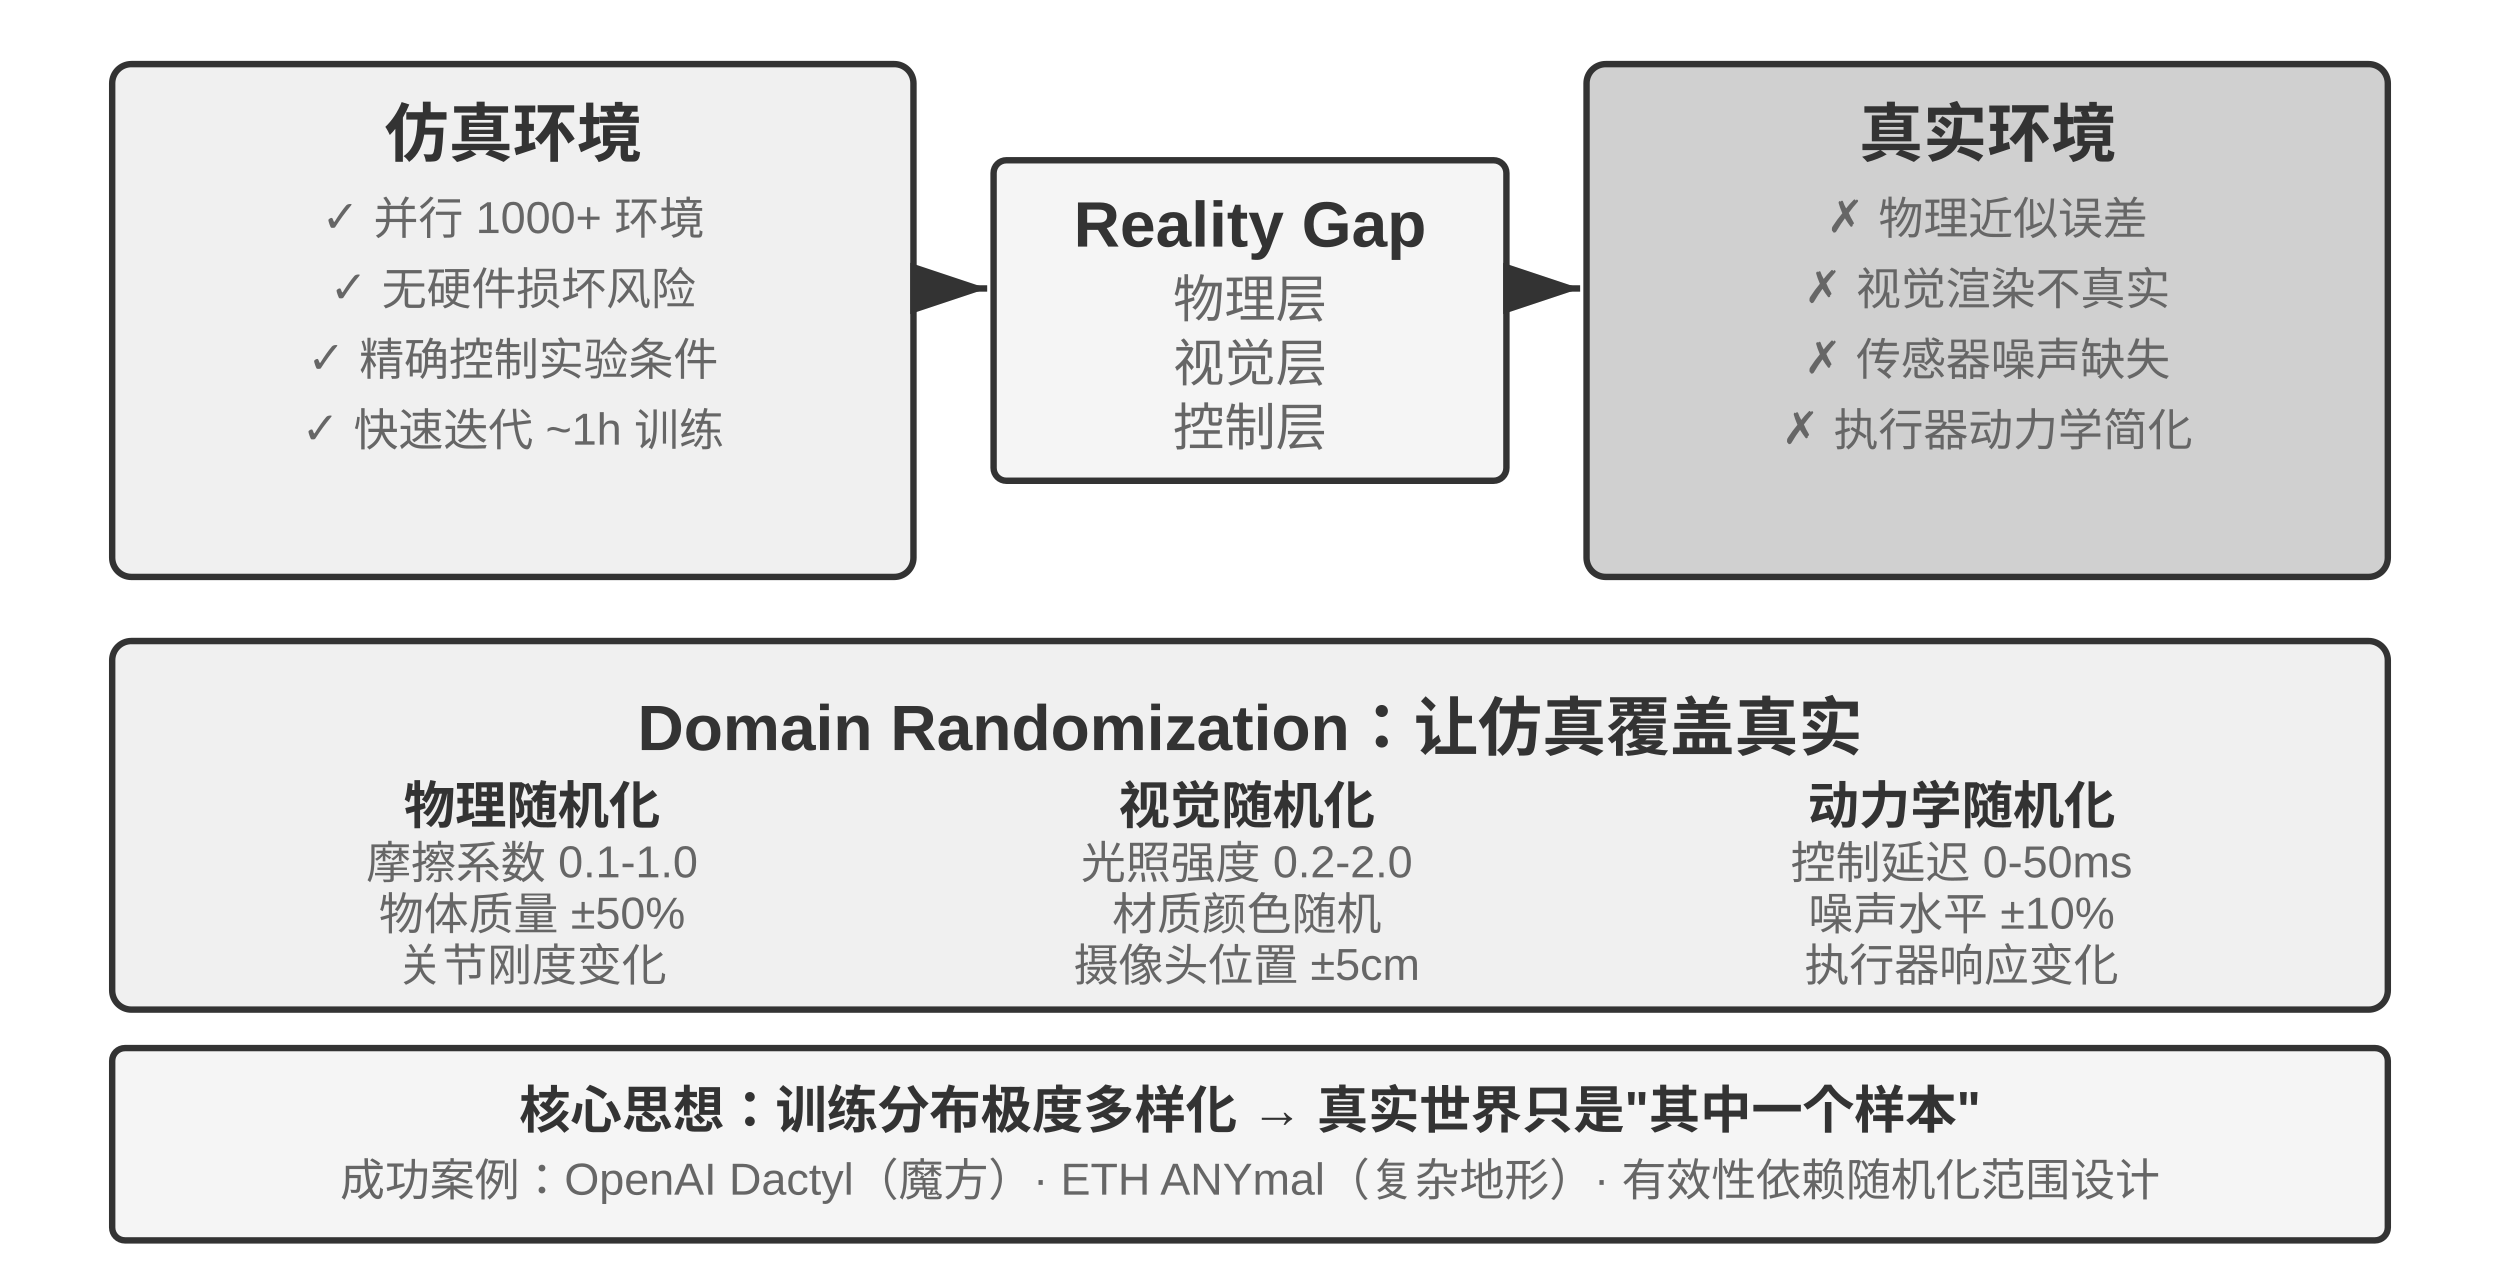
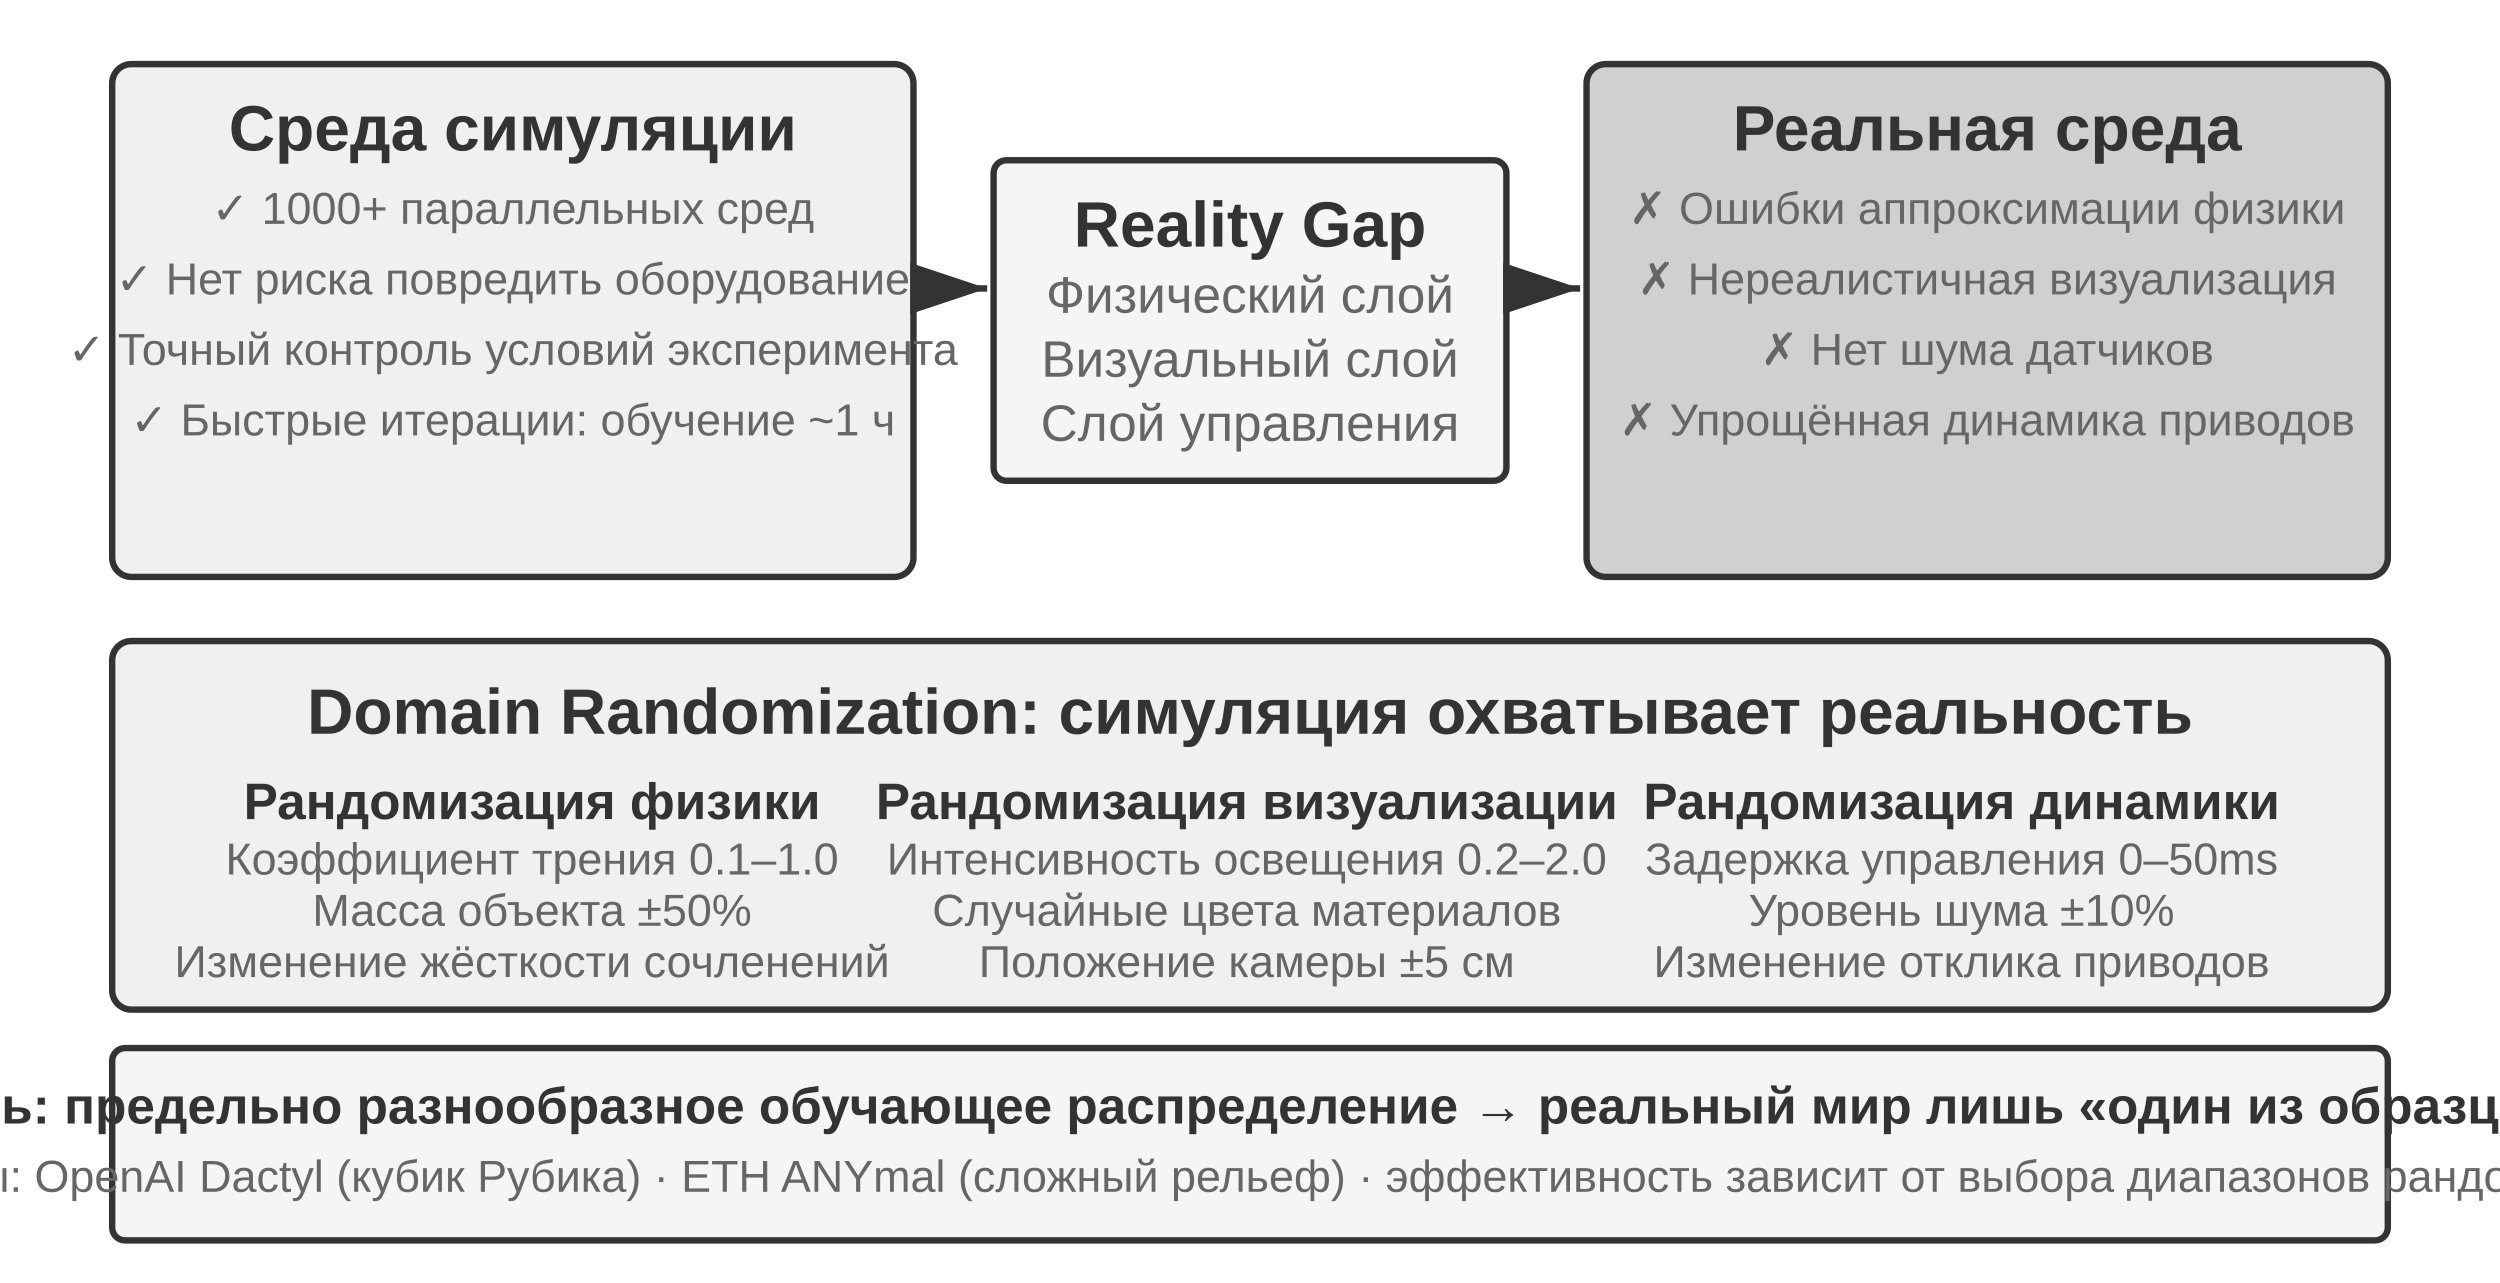
<svg xmlns="http://www.w3.org/2000/svg" viewBox="0 40 780 400" width="780" height="400" style="background:#ffffff">
  <defs>
    <marker id="ah" markerWidth="12" markerHeight="8" refX="12" refY="4" orient="auto">
      <polygon points="0 0, 12 4, 0 8" fill="#333333" />
    </marker>
    <marker id="ah-light" markerWidth="12" markerHeight="8" refX="12" refY="4" orient="auto">
      <polygon points="0 0, 12 4, 0 8" fill="#999999" />
    </marker>
  </defs>
  <rect x="35" y="60" width="250" height="160" rx="6" fill="#f0f0f0" stroke="#333333" stroke-width="2" />
-   <text x="160" y="80" font-family="Arial, 'Helvetica Neue', Helvetica, 'PingFang SC', 'Microsoft YaHei', sans-serif" font-size="20" fill="#333333" text-anchor="middle" dominant-baseline="central" font-weight="bold">仿真环境</text>
-   <text x="160" y="105" font-family="Arial, 'Helvetica Neue', Helvetica, 'PingFang SC', 'Microsoft YaHei', sans-serif" font-size="14" fill="#666666" text-anchor="middle" dominant-baseline="central" font-weight="normal">✓ 并行 1000+ 环境</text>
-   <text x="160" y="127" font-family="Arial, 'Helvetica Neue', Helvetica, 'PingFang SC', 'Microsoft YaHei', sans-serif" font-size="14" fill="#666666" text-anchor="middle" dominant-baseline="central" font-weight="normal">✓ 无硬件损坏风险</text>
-   <text x="160" y="149" font-family="Arial, 'Helvetica Neue', Helvetica, 'PingFang SC', 'Microsoft YaHei', sans-serif" font-size="14" fill="#666666" text-anchor="middle" dominant-baseline="central" font-weight="normal">✓ 精确控制实验条件</text>
-   <text x="160" y="171" font-family="Arial, 'Helvetica Neue', Helvetica, 'PingFang SC', 'Microsoft YaHei', sans-serif" font-size="14" fill="#666666" text-anchor="middle" dominant-baseline="central" font-weight="normal">✓ 快速迭代 ~1h 训练</text>
+   <text x="160" y="80" font-family="Arial, 'Helvetica Neue', Helvetica, 'PingFang SC', 'Microsoft YaHei', sans-serif" font-size="20" fill="#333333" text-anchor="middle" dominant-baseline="central" font-weight="bold" textLength="80.00" lengthAdjust="spacingAndGlyphs">Среда симуляции</text>
+   <text x="160" y="105" font-family="Arial, 'Helvetica Neue', Helvetica, 'PingFang SC', 'Microsoft YaHei', sans-serif" font-size="14" fill="#666666" text-anchor="middle" dominant-baseline="central" font-weight="normal" textLength="118.73" lengthAdjust="spacingAndGlyphs">✓ 1000+ параллельных сред</text>
+   <text x="160" y="127" font-family="Arial, 'Helvetica Neue', Helvetica, 'PingFang SC', 'Microsoft YaHei', sans-serif" font-size="14" fill="#666666" text-anchor="middle" dominant-baseline="central" font-weight="normal" textLength="113.63" lengthAdjust="spacingAndGlyphs">✓ Нет риска повредить оборудование</text>
+   <text x="160" y="149" font-family="Arial, 'Helvetica Neue', Helvetica, 'PingFang SC', 'Microsoft YaHei', sans-serif" font-size="14" fill="#666666" text-anchor="middle" dominant-baseline="central" font-weight="normal" textLength="127.63" lengthAdjust="spacingAndGlyphs">✓ Точный контроль условий эксперимента</text>
+   <text x="160" y="171" font-family="Arial, 'Helvetica Neue', Helvetica, 'PingFang SC', 'Microsoft YaHei', sans-serif" font-size="14" fill="#666666" text-anchor="middle" dominant-baseline="central" font-weight="normal" textLength="131.16" lengthAdjust="spacingAndGlyphs">✓ Быстрые итерации: обучение ~1 ч</text>
  <rect x="495" y="60" width="250" height="160" rx="6" fill="#d0d0d0" stroke="#333333" stroke-width="2" />
-   <text x="620" y="80" font-family="Arial, 'Helvetica Neue', Helvetica, 'PingFang SC', 'Microsoft YaHei', sans-serif" font-size="20" fill="#333333" text-anchor="middle" dominant-baseline="central" font-weight="bold">真实环境</text>
-   <text x="620" y="105" font-family="Arial, 'Helvetica Neue', Helvetica, 'PingFang SC', 'Microsoft YaHei', sans-serif" font-size="14" fill="#666666" text-anchor="middle" dominant-baseline="central" font-weight="normal">✗ 物理近似误差</text>
-   <text x="620" y="127" font-family="Arial, 'Helvetica Neue', Helvetica, 'PingFang SC', 'Microsoft YaHei', sans-serif" font-size="14" fill="#666666" text-anchor="middle" dominant-baseline="central" font-weight="normal">✗ 视觉渲染不真实</text>
-   <text x="620" y="149" font-family="Arial, 'Helvetica Neue', Helvetica, 'PingFang SC', 'Microsoft YaHei', sans-serif" font-size="14" fill="#666666" text-anchor="middle" dominant-baseline="central" font-weight="normal">✗ 传感器噪声缺失</text>
-   <text x="620" y="171" font-family="Arial, 'Helvetica Neue', Helvetica, 'PingFang SC', 'Microsoft YaHei', sans-serif" font-size="14" fill="#666666" text-anchor="middle" dominant-baseline="central" font-weight="normal">✗ 执行器动力学简化</text>
+   <text x="620" y="80" font-family="Arial, 'Helvetica Neue', Helvetica, 'PingFang SC', 'Microsoft YaHei', sans-serif" font-size="20" fill="#333333" text-anchor="middle" dominant-baseline="central" font-weight="bold" textLength="80.00" lengthAdjust="spacingAndGlyphs">Реальная среда</text>
+   <text x="620" y="105" font-family="Arial, 'Helvetica Neue', Helvetica, 'PingFang SC', 'Microsoft YaHei', sans-serif" font-size="14" fill="#666666" text-anchor="middle" dominant-baseline="central" font-weight="normal" textLength="99.63" lengthAdjust="spacingAndGlyphs">✗ Ошибки аппроксимации физики</text>
+   <text x="620" y="127" font-family="Arial, 'Helvetica Neue', Helvetica, 'PingFang SC', 'Microsoft YaHei', sans-serif" font-size="14" fill="#666666" text-anchor="middle" dominant-baseline="central" font-weight="normal" textLength="113.63" lengthAdjust="spacingAndGlyphs">✗ Нереалистичная визуализация</text>
+   <text x="620" y="149" font-family="Arial, 'Helvetica Neue', Helvetica, 'PingFang SC', 'Microsoft YaHei', sans-serif" font-size="14" fill="#666666" text-anchor="middle" dominant-baseline="central" font-weight="normal" textLength="113.63" lengthAdjust="spacingAndGlyphs">✗ Нет шума датчиков</text>
+   <text x="620" y="171" font-family="Arial, 'Helvetica Neue', Helvetica, 'PingFang SC', 'Microsoft YaHei', sans-serif" font-size="14" fill="#666666" text-anchor="middle" dominant-baseline="central" font-weight="normal" textLength="127.63" lengthAdjust="spacingAndGlyphs">✗ Упрощённая динамика приводов</text>
  <rect x="310" y="90" width="160" height="100" rx="4" fill="#f5f5f5" stroke="#333333" stroke-width="2" />
  <text x="390" y="110" font-family="Arial, 'Helvetica Neue', Helvetica, 'PingFang SC', 'Microsoft YaHei', sans-serif" font-size="20" fill="#333333" text-anchor="middle" dominant-baseline="central" font-weight="bold">Reality Gap</text>
-   <text x="390" y="132" font-family="Arial, 'Helvetica Neue', Helvetica, 'PingFang SC', 'Microsoft YaHei', sans-serif" font-size="16" fill="#666666" text-anchor="middle" dominant-baseline="central" font-weight="normal">物理层</text>
-   <text x="390" y="152" font-family="Arial, 'Helvetica Neue', Helvetica, 'PingFang SC', 'Microsoft YaHei', sans-serif" font-size="16" fill="#666666" text-anchor="middle" dominant-baseline="central" font-weight="normal">视觉层</text>
-   <text x="390" y="172" font-family="Arial, 'Helvetica Neue', Helvetica, 'PingFang SC', 'Microsoft YaHei', sans-serif" font-size="16" fill="#666666" text-anchor="middle" dominant-baseline="central" font-weight="normal">控制层</text>
+   <text x="390" y="132" font-family="Arial, 'Helvetica Neue', Helvetica, 'PingFang SC', 'Microsoft YaHei', sans-serif" font-size="16" fill="#666666" text-anchor="middle" dominant-baseline="central" font-weight="normal" textLength="48.00" lengthAdjust="spacingAndGlyphs">Физический слой</text>
+   <text x="390" y="152" font-family="Arial, 'Helvetica Neue', Helvetica, 'PingFang SC', 'Microsoft YaHei', sans-serif" font-size="16" fill="#666666" text-anchor="middle" dominant-baseline="central" font-weight="normal" textLength="48.00" lengthAdjust="spacingAndGlyphs">Визуальный слой</text>
+   <text x="390" y="172" font-family="Arial, 'Helvetica Neue', Helvetica, 'PingFang SC', 'Microsoft YaHei', sans-serif" font-size="16" fill="#666666" text-anchor="middle" dominant-baseline="central" font-weight="normal" textLength="48.00" lengthAdjust="spacingAndGlyphs">Слой управления</text>
  <line x1="287" y1="130" x2="308" y2="130" stroke="#333333" stroke-width="2" marker-end="url(#ah)" />
  <line x1="472" y1="130" x2="493" y2="130" stroke="#333333" stroke-width="2" marker-end="url(#ah)" />
  <rect x="35" y="240" width="710" height="115" rx="6" fill="#f0f0f0" stroke="#333333" stroke-width="2" />
-   <text x="390" y="262" font-family="Arial, 'Helvetica Neue', Helvetica, 'PingFang SC', 'Microsoft YaHei', sans-serif" font-size="20" fill="#333333" text-anchor="middle" dominant-baseline="central" font-weight="bold">Domain Randomization：让仿真覆盖真实</text>
-   <text x="166" y="290" font-family="Arial, 'Helvetica Neue', Helvetica, 'PingFang SC', 'Microsoft YaHei', sans-serif" font-size="16" fill="#333333" text-anchor="middle" dominant-baseline="central" font-weight="bold">物理随机化</text>
-   <text x="166" y="308" font-family="Arial, 'Helvetica Neue', Helvetica, 'PingFang SC', 'Microsoft YaHei', sans-serif" font-size="14" fill="#666666" text-anchor="middle" dominant-baseline="central" font-weight="normal">摩擦系数 0.1-1.0</text>
-   <text x="166" y="324" font-family="Arial, 'Helvetica Neue', Helvetica, 'PingFang SC', 'Microsoft YaHei', sans-serif" font-size="14" fill="#666666" text-anchor="middle" dominant-baseline="central" font-weight="normal">物体质量 ±50%</text>
-   <text x="166" y="340" font-family="Arial, 'Helvetica Neue', Helvetica, 'PingFang SC', 'Microsoft YaHei', sans-serif" font-size="14" fill="#666666" text-anchor="middle" dominant-baseline="central" font-weight="normal">关节刚度变化</text>
-   <text x="389" y="290" font-family="Arial, 'Helvetica Neue', Helvetica, 'PingFang SC', 'Microsoft YaHei', sans-serif" font-size="16" fill="#333333" text-anchor="middle" dominant-baseline="central" font-weight="bold">视觉随机化</text>
-   <text x="389" y="308" font-family="Arial, 'Helvetica Neue', Helvetica, 'PingFang SC', 'Microsoft YaHei', sans-serif" font-size="14" fill="#666666" text-anchor="middle" dominant-baseline="central" font-weight="normal">光照强度 0.2-2.0</text>
-   <text x="389" y="324" font-family="Arial, 'Helvetica Neue', Helvetica, 'PingFang SC', 'Microsoft YaHei', sans-serif" font-size="14" fill="#666666" text-anchor="middle" dominant-baseline="central" font-weight="normal">材质颜色随机</text>
-   <text x="389" y="340" font-family="Arial, 'Helvetica Neue', Helvetica, 'PingFang SC', 'Microsoft YaHei', sans-serif" font-size="14" fill="#666666" text-anchor="middle" dominant-baseline="central" font-weight="normal">摄像头位置 ±5cm</text>
-   <text x="612" y="290" font-family="Arial, 'Helvetica Neue', Helvetica, 'PingFang SC', 'Microsoft YaHei', sans-serif" font-size="16" fill="#333333" text-anchor="middle" dominant-baseline="central" font-weight="bold">动力学随机化</text>
-   <text x="612" y="308" font-family="Arial, 'Helvetica Neue', Helvetica, 'PingFang SC', 'Microsoft YaHei', sans-serif" font-size="14" fill="#666666" text-anchor="middle" dominant-baseline="central" font-weight="normal">控制延迟 0-50ms</text>
-   <text x="612" y="324" font-family="Arial, 'Helvetica Neue', Helvetica, 'PingFang SC', 'Microsoft YaHei', sans-serif" font-size="14" fill="#666666" text-anchor="middle" dominant-baseline="central" font-weight="normal">噪声水平 ±10%</text>
-   <text x="612" y="340" font-family="Arial, 'Helvetica Neue', Helvetica, 'PingFang SC', 'Microsoft YaHei', sans-serif" font-size="14" fill="#666666" text-anchor="middle" dominant-baseline="central" font-weight="normal">执行器响应变化</text>
+   <text x="390" y="262" font-family="Arial, 'Helvetica Neue', Helvetica, 'PingFang SC', 'Microsoft YaHei', sans-serif" font-size="20" fill="#333333" text-anchor="middle" dominant-baseline="central" font-weight="bold" textLength="382.23" lengthAdjust="spacingAndGlyphs">Domain Randomization: симуляция охватывает реальность</text>
+   <text x="166" y="290" font-family="Arial, 'Helvetica Neue', Helvetica, 'PingFang SC', 'Microsoft YaHei', sans-serif" font-size="16" fill="#333333" text-anchor="middle" dominant-baseline="central" font-weight="bold" textLength="81.00" lengthAdjust="spacingAndGlyphs">Рандомизация физики</text>
+   <text x="166" y="308" font-family="Arial, 'Helvetica Neue', Helvetica, 'PingFang SC', 'Microsoft YaHei', sans-serif" font-size="14" fill="#666666" text-anchor="middle" dominant-baseline="central" font-weight="normal" textLength="103.69" lengthAdjust="spacingAndGlyphs">Коэффициент трения 0.1–1.0</text>
+   <text x="166" y="324" font-family="Arial, 'Helvetica Neue', Helvetica, 'PingFang SC', 'Microsoft YaHei', sans-serif" font-size="14" fill="#666666" text-anchor="middle" dominant-baseline="central" font-weight="normal" textLength="95.59" lengthAdjust="spacingAndGlyphs">Масса объекта ±50%</text>
+   <text x="166" y="340" font-family="Arial, 'Helvetica Neue', Helvetica, 'PingFang SC', 'Microsoft YaHei', sans-serif" font-size="14" fill="#666666" text-anchor="middle" dominant-baseline="central" font-weight="normal" textLength="84.00" lengthAdjust="spacingAndGlyphs">Изменение жёсткости сочленений</text>
+   <text x="389" y="290" font-family="Arial, 'Helvetica Neue', Helvetica, 'PingFang SC', 'Microsoft YaHei', sans-serif" font-size="16" fill="#333333" text-anchor="middle" dominant-baseline="central" font-weight="bold" textLength="80.00" lengthAdjust="spacingAndGlyphs">Рандомизация визуализации</text>
+   <text x="389" y="308" font-family="Arial, 'Helvetica Neue', Helvetica, 'PingFang SC', 'Microsoft YaHei', sans-serif" font-size="14" fill="#666666" text-anchor="middle" dominant-baseline="central" font-weight="normal" textLength="103.69" lengthAdjust="spacingAndGlyphs">Интенсивность освещения 0.2–2.0</text>
+   <text x="389" y="324" font-family="Arial, 'Helvetica Neue', Helvetica, 'PingFang SC', 'Microsoft YaHei', sans-serif" font-size="14" fill="#666666" text-anchor="middle" dominant-baseline="central" font-weight="normal" textLength="84.00" lengthAdjust="spacingAndGlyphs">Случайные цвета материалов</text>
+   <text x="389" y="340" font-family="Arial, 'Helvetica Neue', Helvetica, 'PingFang SC', 'Microsoft YaHei', sans-serif" font-size="14" fill="#666666" text-anchor="middle" dominant-baseline="central" font-weight="normal" textLength="108.03" lengthAdjust="spacingAndGlyphs">Положение камеры ±5 см</text>
+   <text x="612" y="290" font-family="Arial, 'Helvetica Neue', Helvetica, 'PingFang SC', 'Microsoft YaHei', sans-serif" font-size="16" fill="#333333" text-anchor="middle" dominant-baseline="central" font-weight="bold" textLength="96.00" lengthAdjust="spacingAndGlyphs">Рандомизация динамики</text>
+   <text x="612" y="308" font-family="Arial, 'Helvetica Neue', Helvetica, 'PingFang SC', 'Microsoft YaHei', sans-serif" font-size="14" fill="#666666" text-anchor="middle" dominant-baseline="central" font-weight="normal" textLength="106.58" lengthAdjust="spacingAndGlyphs">Задержка управления 0–50ms</text>
+   <text x="612" y="324" font-family="Arial, 'Helvetica Neue', Helvetica, 'PingFang SC', 'Microsoft YaHei', sans-serif" font-size="14" fill="#666666" text-anchor="middle" dominant-baseline="central" font-weight="normal" textLength="95.59" lengthAdjust="spacingAndGlyphs">Уровень шума ±10%</text>
+   <text x="612" y="340" font-family="Arial, 'Helvetica Neue', Helvetica, 'PingFang SC', 'Microsoft YaHei', sans-serif" font-size="14" fill="#666666" text-anchor="middle" dominant-baseline="central" font-weight="normal" textLength="98.00" lengthAdjust="spacingAndGlyphs">Изменение отклика приводов</text>
  <rect x="35" y="367" width="710" height="60" rx="4" fill="#f5f5f5" stroke="#333333" stroke-width="2" />
-   <text x="390" y="385" font-family="Arial, 'Helvetica Neue', Helvetica, 'PingFang SC', 'Microsoft YaHei', sans-serif" font-size="16" fill="#333333" text-anchor="middle" dominant-baseline="central" font-weight="bold">核心思想：训练分布极度多样化 → 真实世界只是"其中一个样本"</text>
-   <text x="390" y="407" font-family="Arial, 'Helvetica Neue', Helvetica, 'PingFang SC', 'Microsoft YaHei', sans-serif" font-size="14" fill="#666666" text-anchor="middle" dominant-baseline="central" font-weight="normal">成功案例：OpenAI Dactyl（魔方）· ETH ANYmal（复杂地形）· 有效性依赖随机化范围设计</text>
+   <text x="390" y="385" font-family="Arial, 'Helvetica Neue', Helvetica, 'PingFang SC', 'Microsoft YaHei', sans-serif" font-size="16" fill="#333333" text-anchor="middle" dominant-baseline="central" font-weight="bold" textLength="456.06" lengthAdjust="spacingAndGlyphs">Суть: предельно разнообразное обучающее распределение → реальный мир лишь «один из образцов»</text>
+   <text x="390" y="407" font-family="Arial, 'Helvetica Neue', Helvetica, 'PingFang SC', 'Microsoft YaHei', sans-serif" font-size="14" fill="#666666" text-anchor="middle" dominant-baseline="central" font-weight="normal" textLength="567.83" lengthAdjust="spacingAndGlyphs">Примеры: OpenAI Dactyl (кубик Рубика) · ETH ANYmal (сложный рельеф) · эффективность зависит от выбора диапазонов рандомизации</text>
</svg>
